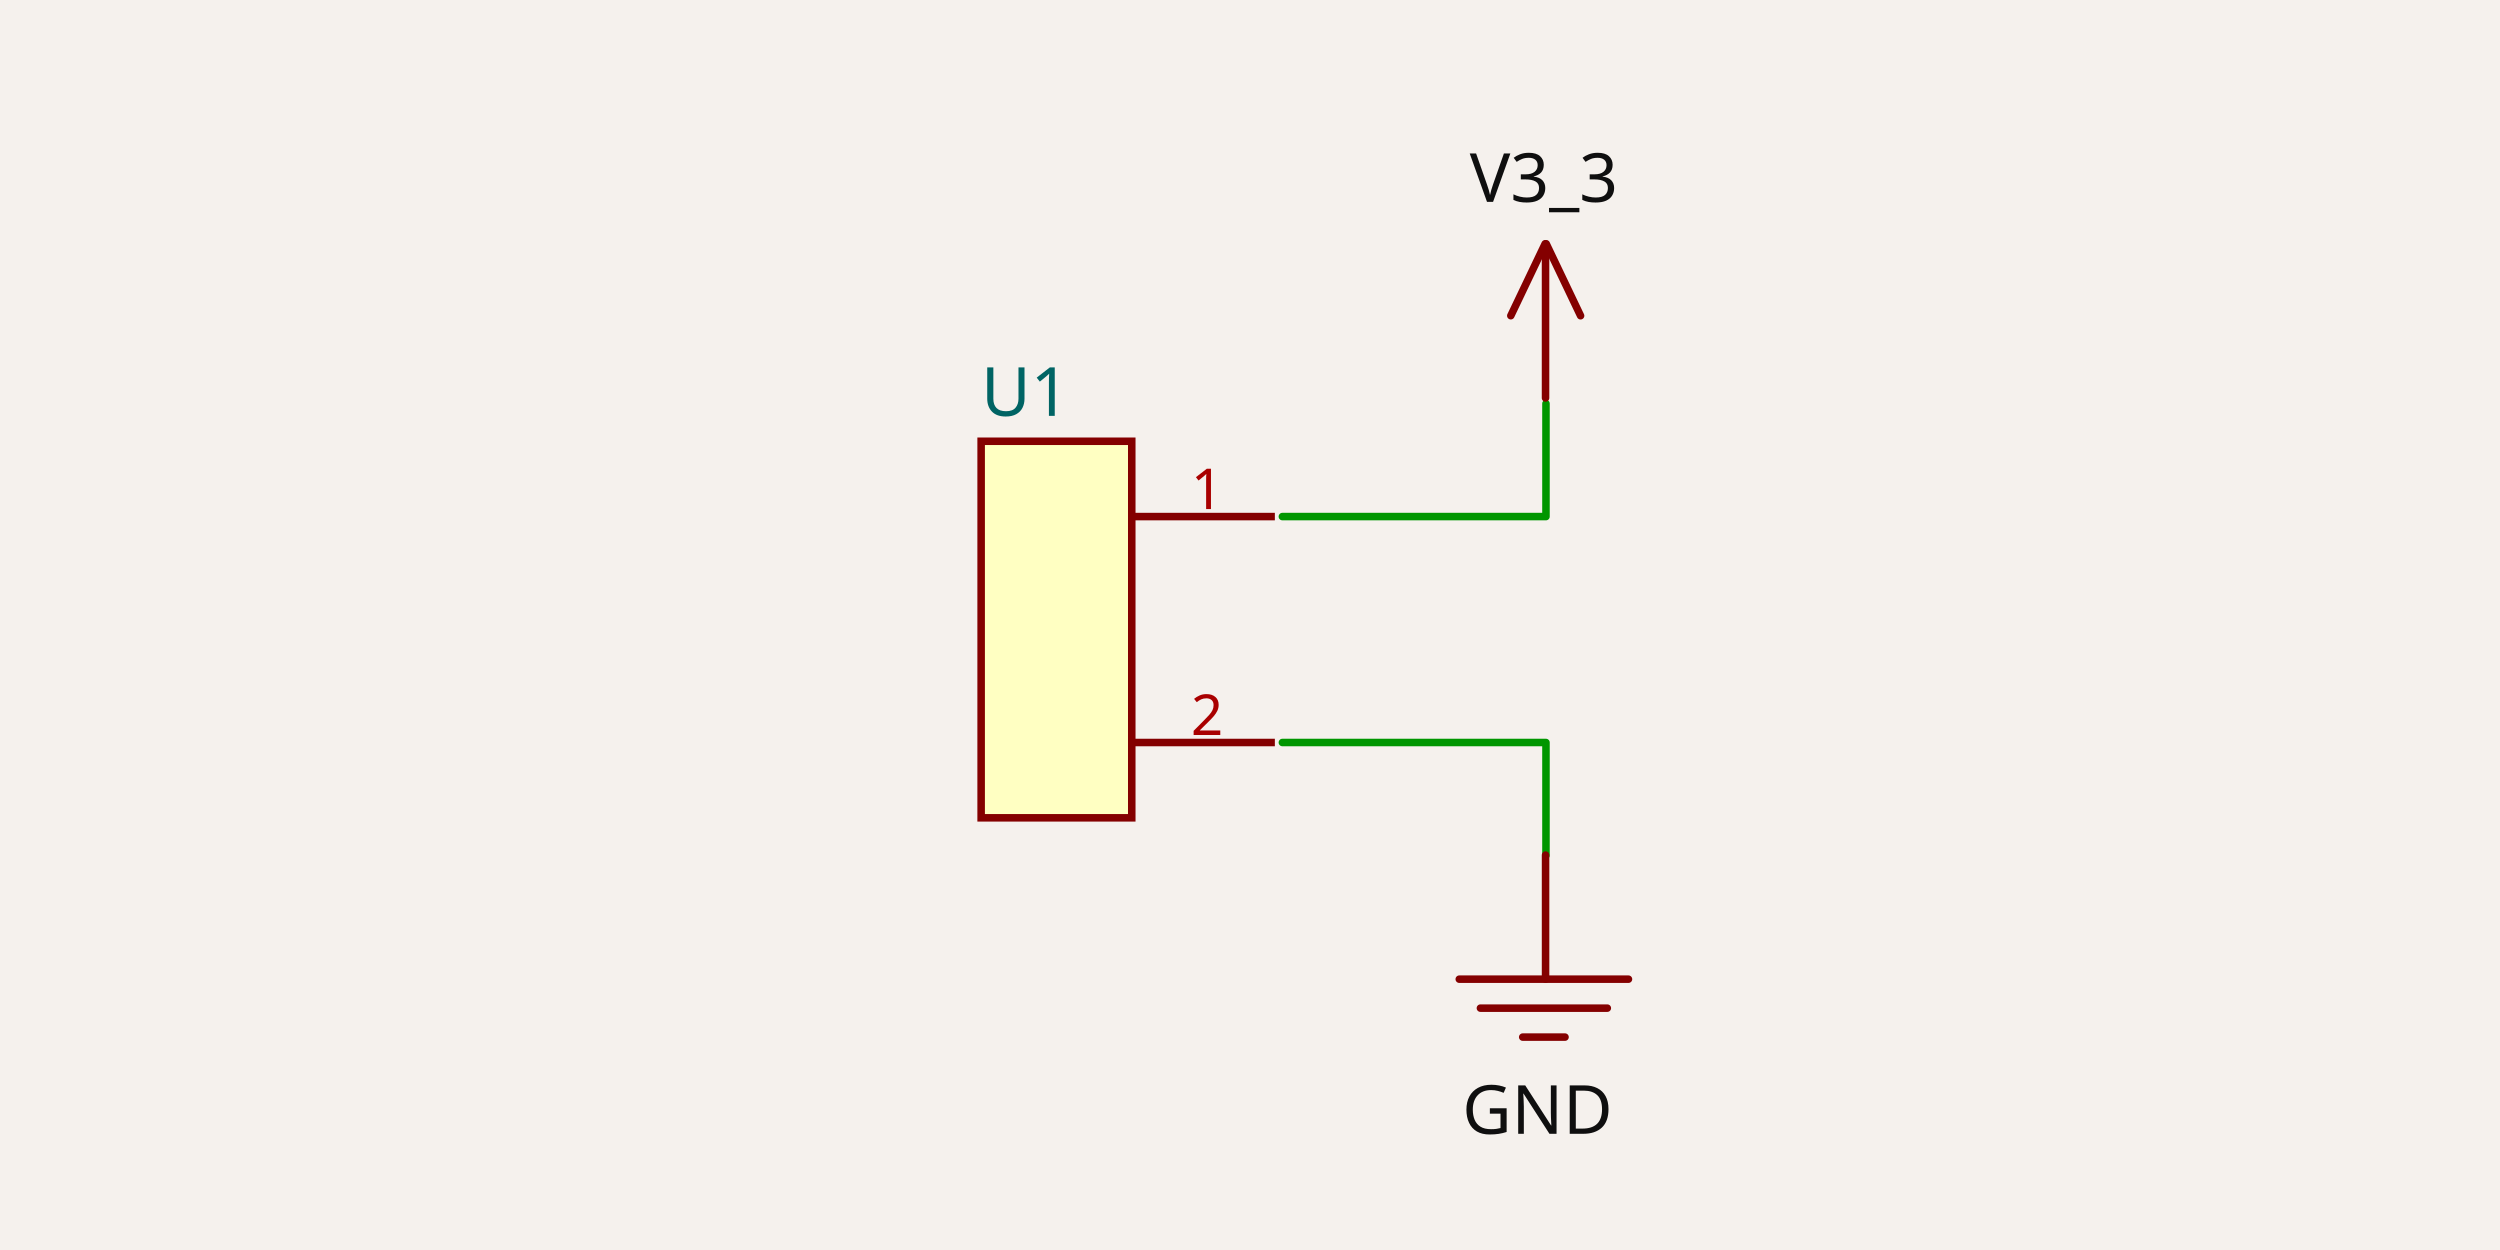
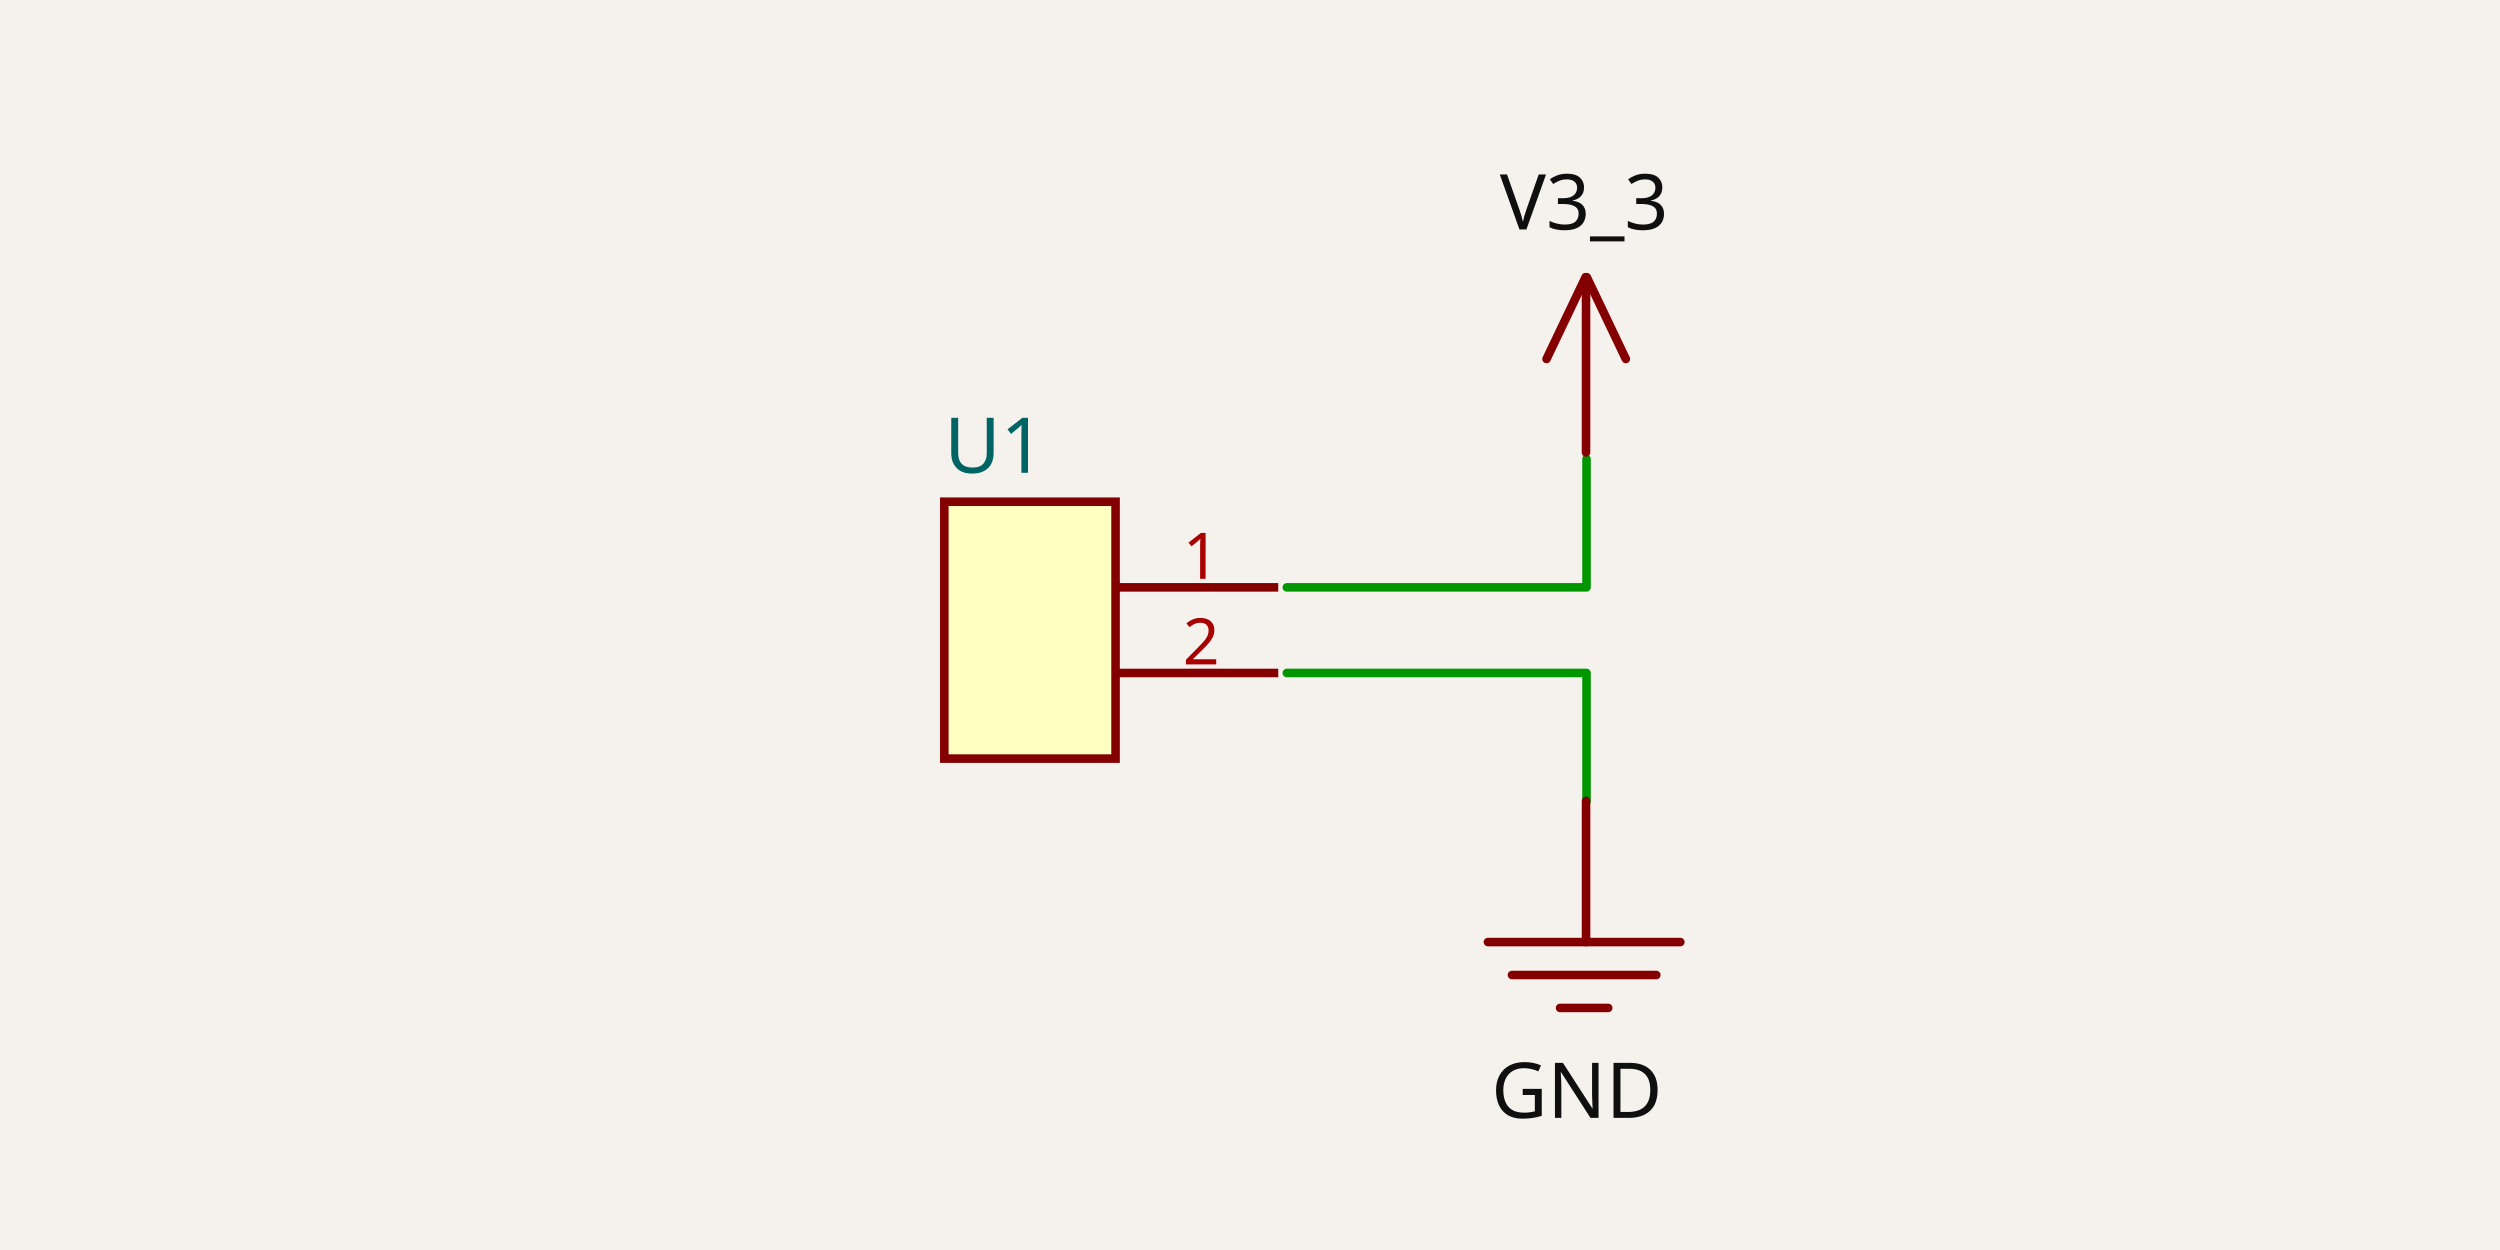
- <svg xmlns="http://www.w3.org/2000/svg" width="1200" height="600" style="background-color: rgb(245, 241, 237)" data-real-to-screen-transform="matrix(180.7446680323,0,0,-180.7446680323,507.0972406314,302.1809856609)" data-software-used-string="@tscircuit/core@0.0.555">
+ <svg xmlns="http://www.w3.org/2000/svg" width="1200" height="600" style="background-color: rgb(245, 241, 237)" data-real-to-screen-transform="matrix(205.5076037813,0,0,-205.5076037813,494.3690916564,302.4797917523)" data-software-used-string="@tscircuit/core@0.0.555">
  <style>
              .boundary { fill: rgb(245, 241, 237); }
              .schematic-boundary { fill: none; stroke: #fff; }
              .component { fill: none; stroke: rgb(132, 0, 0); }
              .chip { fill: rgb(255, 255, 194); stroke: rgb(132, 0, 0); }
              .component-pin { fill: none; stroke: rgb(132, 0, 0); }
              .trace:hover {
                filter: invert(1);
              }
              .trace:hover .trace-crossing-outline {
                opacity: 0;
              }
              .trace:hover .trace-junction {
                filter: invert(1);
              }
              .text { font-family: sans-serif; fill: rgb(0, 150, 0); }
              .pin-number { fill: rgb(169, 0, 0); }
              .port-label { fill: rgb(0, 100, 100); }
              .component-name { fill: rgb(0, 100, 100); }
            </style>
  <rect class="boundary" x="0" y="0" width="1200" height="600" />
  <g data-circuit-json-type="schematic_component" data-schematic-component-id="schematic_component_0">
-     <rect class="component chip" x="470.948" y="211.809" width="72.298" height="180.745" stroke-width="3.615px" fill="rgb(255, 255, 194)" stroke="rgb(132, 0, 0)" />
-     <rect class="component-overlay" x="470.948" y="211.809" width="72.298" height="180.745" fill="transparent" />
-     <text x="470.948" y="416.05" fill="#006464" text-anchor="start" dominant-baseline="middle" font-family="sans-serif" font-size="32.534px" transform="rotate(0, 470.9483, 416.0501)" />
-     <text x="470.948" y="188.312" fill="#006464" text-anchor="start" dominant-baseline="middle" font-family="sans-serif" font-size="32.534px" transform="rotate(0, 470.9483, 188.3118)">U1</text>
-     <line class="component-pin" x1="611.929" y1="247.958" x2="543.246" y2="247.958" stroke-width="3.615px" />
-     <text class="pin-number" x="579.395" y="244.343" style="font-family: sans-serif;" fill="rgb(169, 0, 0)" text-anchor="middle" dominant-baseline="auto" font-size="27.112px" transform="">1</text>
-     <line class="component-pin" x1="611.929" y1="356.404" x2="543.246" y2="356.404" stroke-width="3.615px" />
-     <text class="pin-number" x="579.395" y="352.789" style="font-family: sans-serif;" fill="rgb(169, 0, 0)" text-anchor="middle" dominant-baseline="auto" font-size="27.112px" transform="">2</text>
+     <rect class="component chip" x="453.268" y="240.828" width="82.203" height="123.305" stroke-width="4.11px" fill="rgb(255, 255, 194)" stroke="rgb(132, 0, 0)" />
+     <rect class="component-overlay" x="453.268" y="240.828" width="82.203" height="123.305" fill="transparent" />
+     <text x="453.268" y="390.848" fill="#006464" text-anchor="start" dominant-baseline="middle" font-family="sans-serif" font-size="36.991px" transform="rotate(0, 453.2676, 390.8481)" />
+     <text x="453.268" y="214.112" fill="#006464" text-anchor="start" dominant-baseline="middle" font-family="sans-serif" font-size="36.991px" transform="rotate(0, 453.2676, 214.1115)">U1</text>
+     <line class="component-pin" x1="613.564" y1="281.929" x2="535.471" y2="281.929" stroke-width="4.11px" />
+     <text class="pin-number" x="576.572" y="277.819" style="font-family: sans-serif;" fill="rgb(169, 0, 0)" text-anchor="middle" dominant-baseline="auto" font-size="30.826px" transform="">1</text>
+     <line class="component-pin" x1="613.564" y1="323.031" x2="535.471" y2="323.031" stroke-width="4.11px" />
+     <text class="pin-number" x="576.572" y="318.92" style="font-family: sans-serif;" fill="rgb(169, 0, 0)" text-anchor="middle" dominant-baseline="auto" font-size="30.826px" transform="">2</text>
  </g>
  <g class="trace" data-circuit-json-type="schematic_trace" data-schematic-trace-id="schematic_trace_0">
-     <path d="M 615.544 247.958 L 742.065 247.958 L 742.065 193.734" class="trace-invisible-hover-outline" stroke="rgb(0, 150, 0)" fill="none" stroke-width="28.919px" stroke-linecap="round" opacity="0" stroke-linejoin="round" />
-     <path d="M 615.544 247.958 L 742.065 247.958 L 742.065 193.734" stroke="rgb(0, 150, 0)" fill="none" stroke-width="3.615px" stroke-linecap="round" stroke-linejoin="round" />
+     <path d="M 617.674 281.929 L 761.529 281.929 L 761.529 220.277" class="trace-invisible-hover-outline" stroke="rgb(0, 150, 0)" fill="none" stroke-width="32.881px" stroke-linecap="round" opacity="0" stroke-linejoin="round" />
+     <path d="M 617.674 281.929 L 761.529 281.929 L 761.529 220.277" stroke="rgb(0, 150, 0)" fill="none" stroke-width="4.11px" stroke-linecap="round" stroke-linejoin="round" />
  </g>
  <g class="trace" data-circuit-json-type="schematic_trace" data-schematic-trace-id="schematic_trace_1">
-     <path d="M 615.544 356.404 L 742.065 356.404 L 742.065 410.628" class="trace-invisible-hover-outline" stroke="rgb(0, 150, 0)" fill="none" stroke-width="28.919px" stroke-linecap="round" opacity="0" stroke-linejoin="round" />
-     <path d="M 615.544 356.404 L 742.065 356.404 L 742.065 410.628" stroke="rgb(0, 150, 0)" fill="none" stroke-width="3.615px" stroke-linecap="round" stroke-linejoin="round" />
+     <path d="M 617.674 323.031 L 761.529 323.031 L 761.529 384.683" class="trace-invisible-hover-outline" stroke="rgb(0, 150, 0)" fill="none" stroke-width="32.881px" stroke-linecap="round" opacity="0" stroke-linejoin="round" />
+     <path d="M 617.674 323.031 L 761.529 323.031 L 761.529 384.683" stroke="rgb(0, 150, 0)" fill="none" stroke-width="4.11px" stroke-linecap="round" stroke-linejoin="round" />
  </g>
-   <rect class="component-overlay" x="725.186" y="117.007" width="33.488" height="74.026" fill="transparent" />
-   <path d="M 741.666 117.007 L 725.186 151.542" stroke="rgb(132, 0, 0)" fill="none" stroke-width="3.615px" stroke-linecap="round" />
-   <path d="M 742.195 117.025 L 758.675 151.56" stroke="rgb(132, 0, 0)" fill="none" stroke-width="3.615px" stroke-linecap="round" />
-   <path d="M 741.857 117.918 L 741.857 191.033" stroke="rgb(132, 0, 0)" fill="none" stroke-width="3.615px" stroke-linecap="round" />
-   <text x="741.048" y="106.415" fill="rgb(15, 15, 15)" font-family="sans-serif" text-anchor="middle" dominant-baseline="ideographic" font-size="32.534px">V3_3</text>
-   <rect class="component-overlay" x="700.451" y="410.432" width="81.212" height="87.377" fill="transparent" />
-   <path d="M 741.869 410.432 L 741.869 470.011" stroke="rgb(132, 0, 0)" fill="none" stroke-width="3.615px" stroke-linecap="round" />
-   <path d="M 700.451 470.006 L 781.663 470.006" stroke="rgb(132, 0, 0)" fill="none" stroke-width="3.615px" stroke-linecap="round" />
-   <path d="M 710.602 483.907 L 771.512 483.907" stroke="rgb(132, 0, 0)" fill="none" stroke-width="3.615px" stroke-linecap="round" />
-   <path d="M 730.905 497.809 L 751.208 497.809" stroke="rgb(132, 0, 0)" fill="none" stroke-width="3.615px" stroke-linecap="round" />
-   <text x="737.977" y="518.98" fill="rgb(15, 15, 15)" font-family="sans-serif" text-anchor="middle" dominant-baseline="hanging" font-size="32.534px">GND</text>
+   <rect class="component-overlay" x="742.338" y="133.037" width="38.076" height="84.168" fill="transparent" />
+   <path d="M 761.075 133.037 L 742.338 172.304" stroke="rgb(132, 0, 0)" fill="none" stroke-width="4.11px" stroke-linecap="round" />
+   <path d="M 761.677 133.058 L 780.414 172.324" stroke="rgb(132, 0, 0)" fill="none" stroke-width="4.11px" stroke-linecap="round" />
+   <path d="M 761.292 134.073 L 761.292 217.205" stroke="rgb(132, 0, 0)" fill="none" stroke-width="4.11px" stroke-linecap="round" />
+   <text x="760.373" y="120.994" fill="rgb(15, 15, 15)" font-family="sans-serif" text-anchor="middle" dominant-baseline="ideographic" font-size="36.991px">V3_3</text>
+   <rect class="component-overlay" x="714.213" y="384.46" width="92.339" height="99.348" fill="transparent" />
+   <path d="M 761.306 384.46 L 761.306 452.202" stroke="rgb(132, 0, 0)" fill="none" stroke-width="4.11px" stroke-linecap="round" />
+   <path d="M 714.213 452.196 L 806.552 452.196" stroke="rgb(132, 0, 0)" fill="none" stroke-width="4.11px" stroke-linecap="round" />
+   <path d="M 725.755 468.002 L 795.009 468.002" stroke="rgb(132, 0, 0)" fill="none" stroke-width="4.11px" stroke-linecap="round" />
+   <path d="M 748.84 483.809 L 771.925 483.809" stroke="rgb(132, 0, 0)" fill="none" stroke-width="4.11px" stroke-linecap="round" />
+   <text x="756.88" y="507.88" fill="rgb(15, 15, 15)" font-family="sans-serif" text-anchor="middle" dominant-baseline="hanging" font-size="36.991px">GND</text>
</svg>
